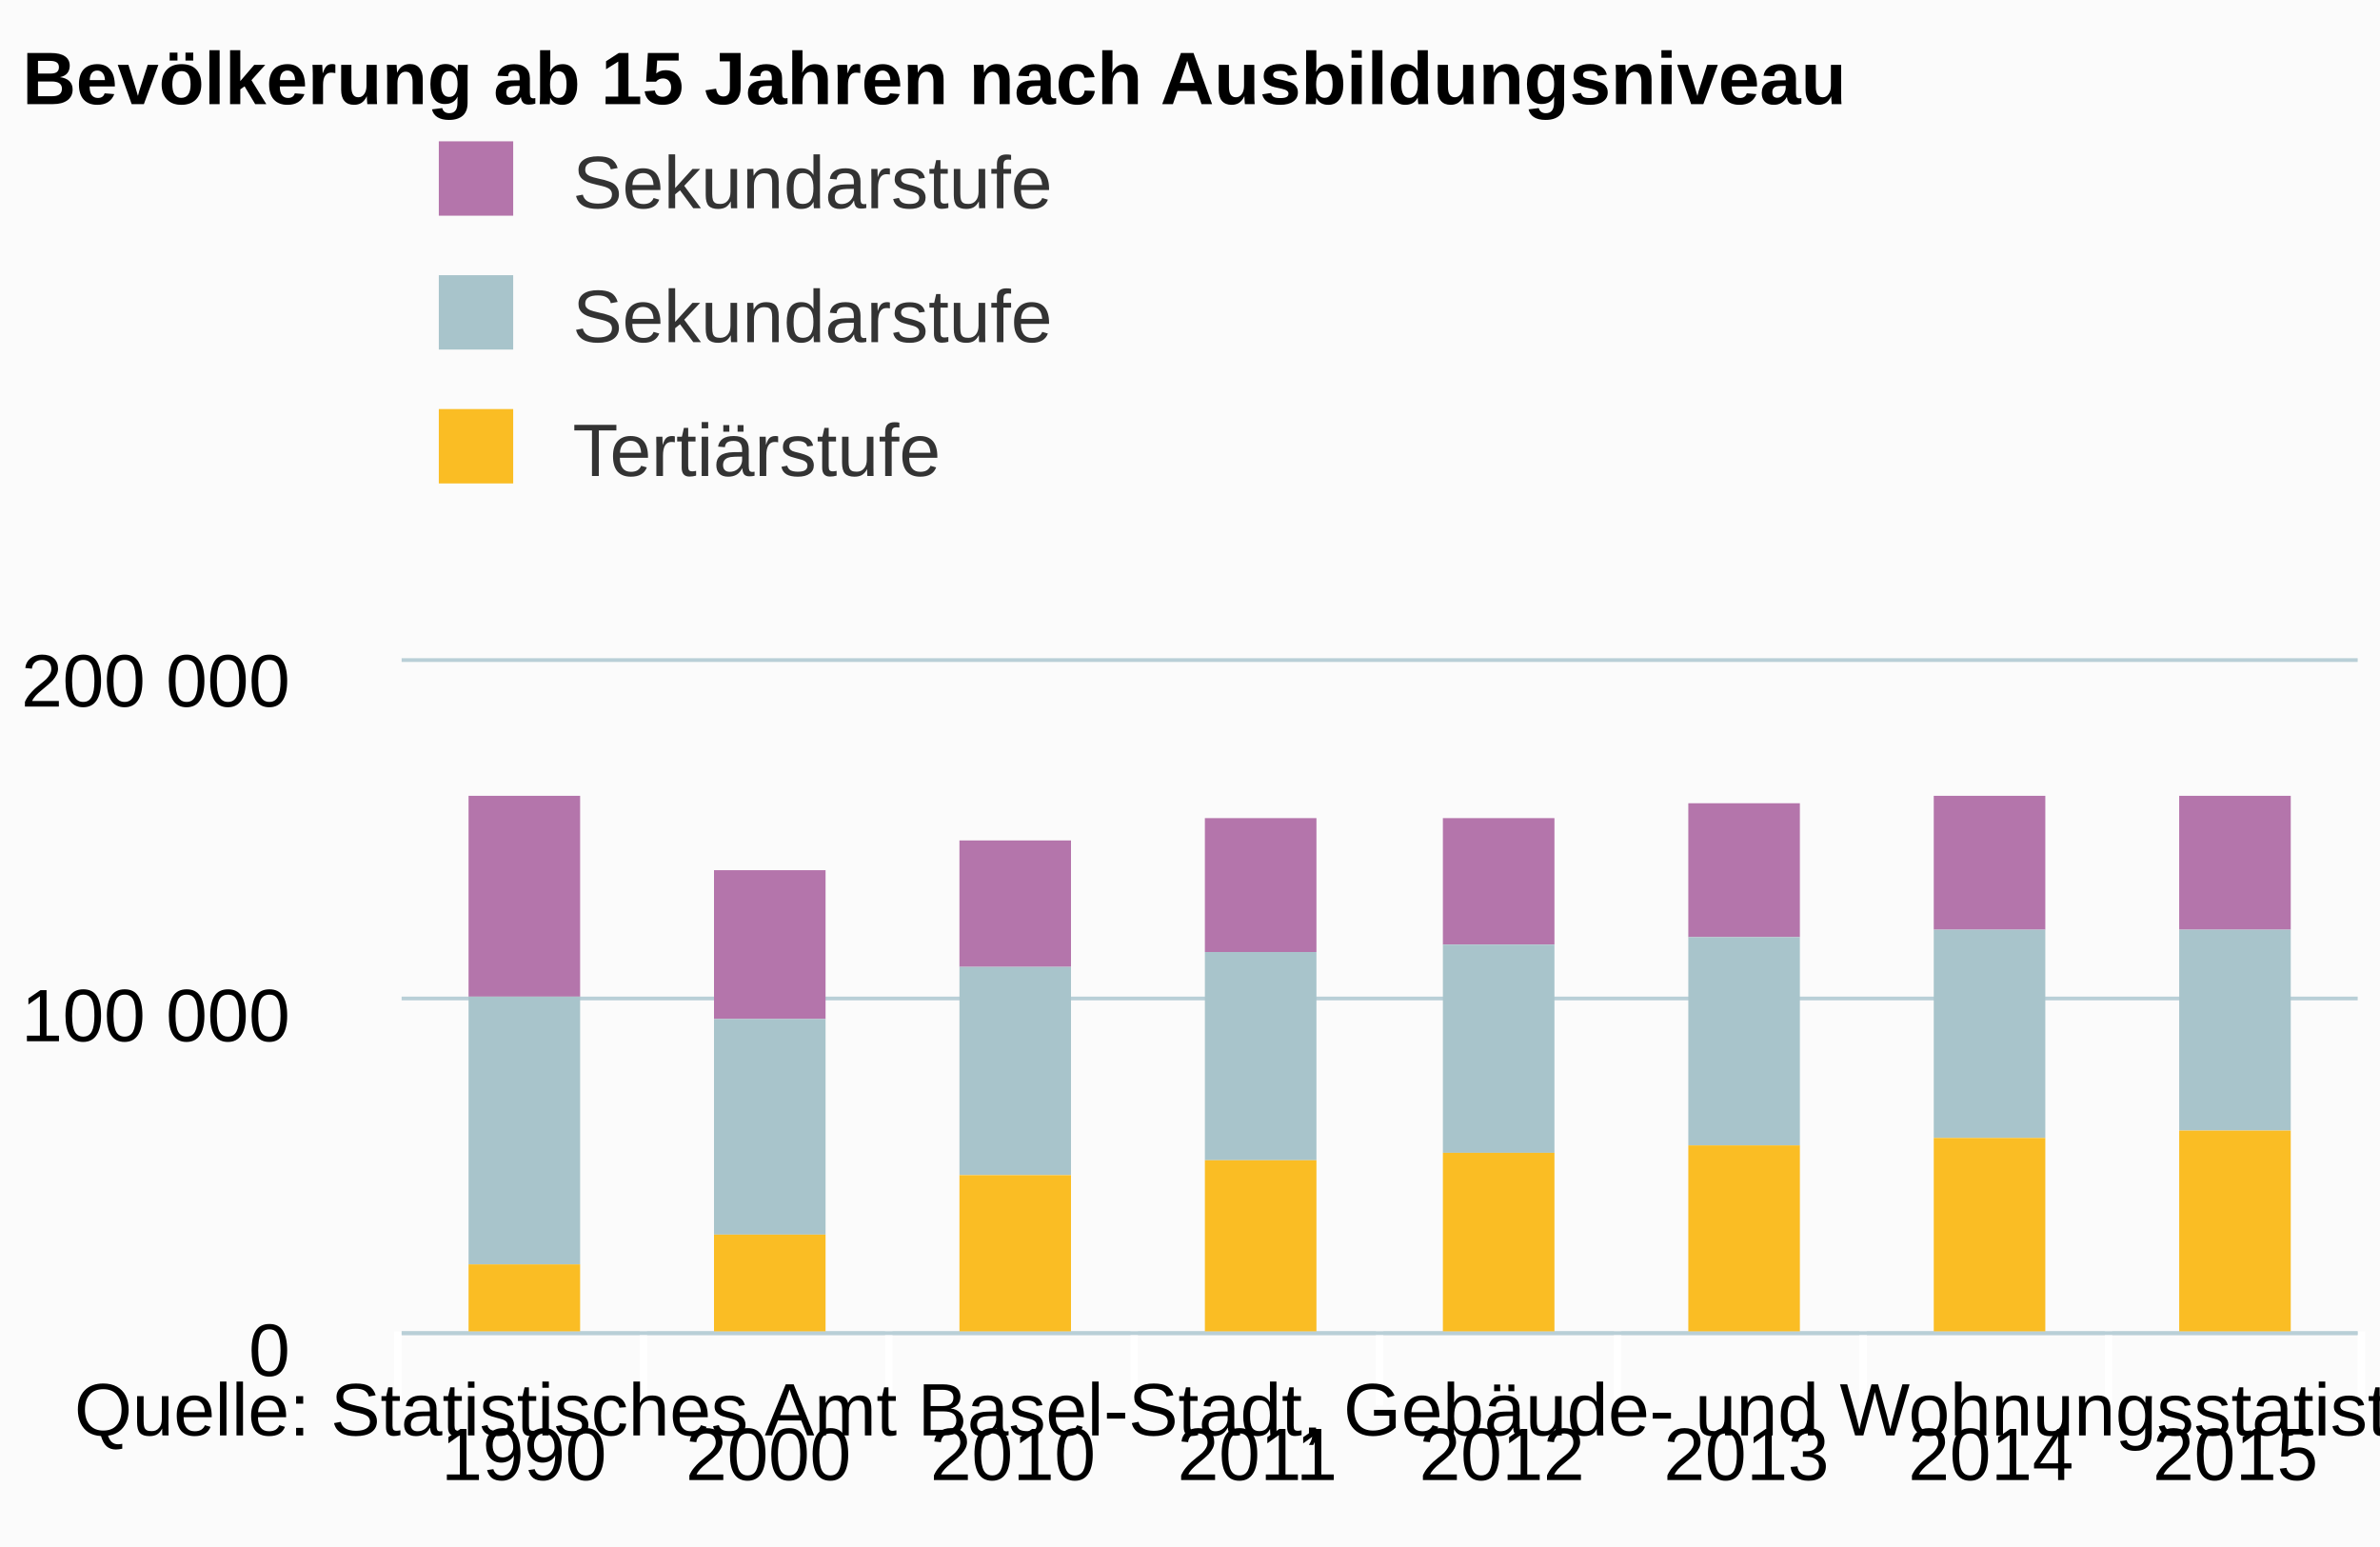
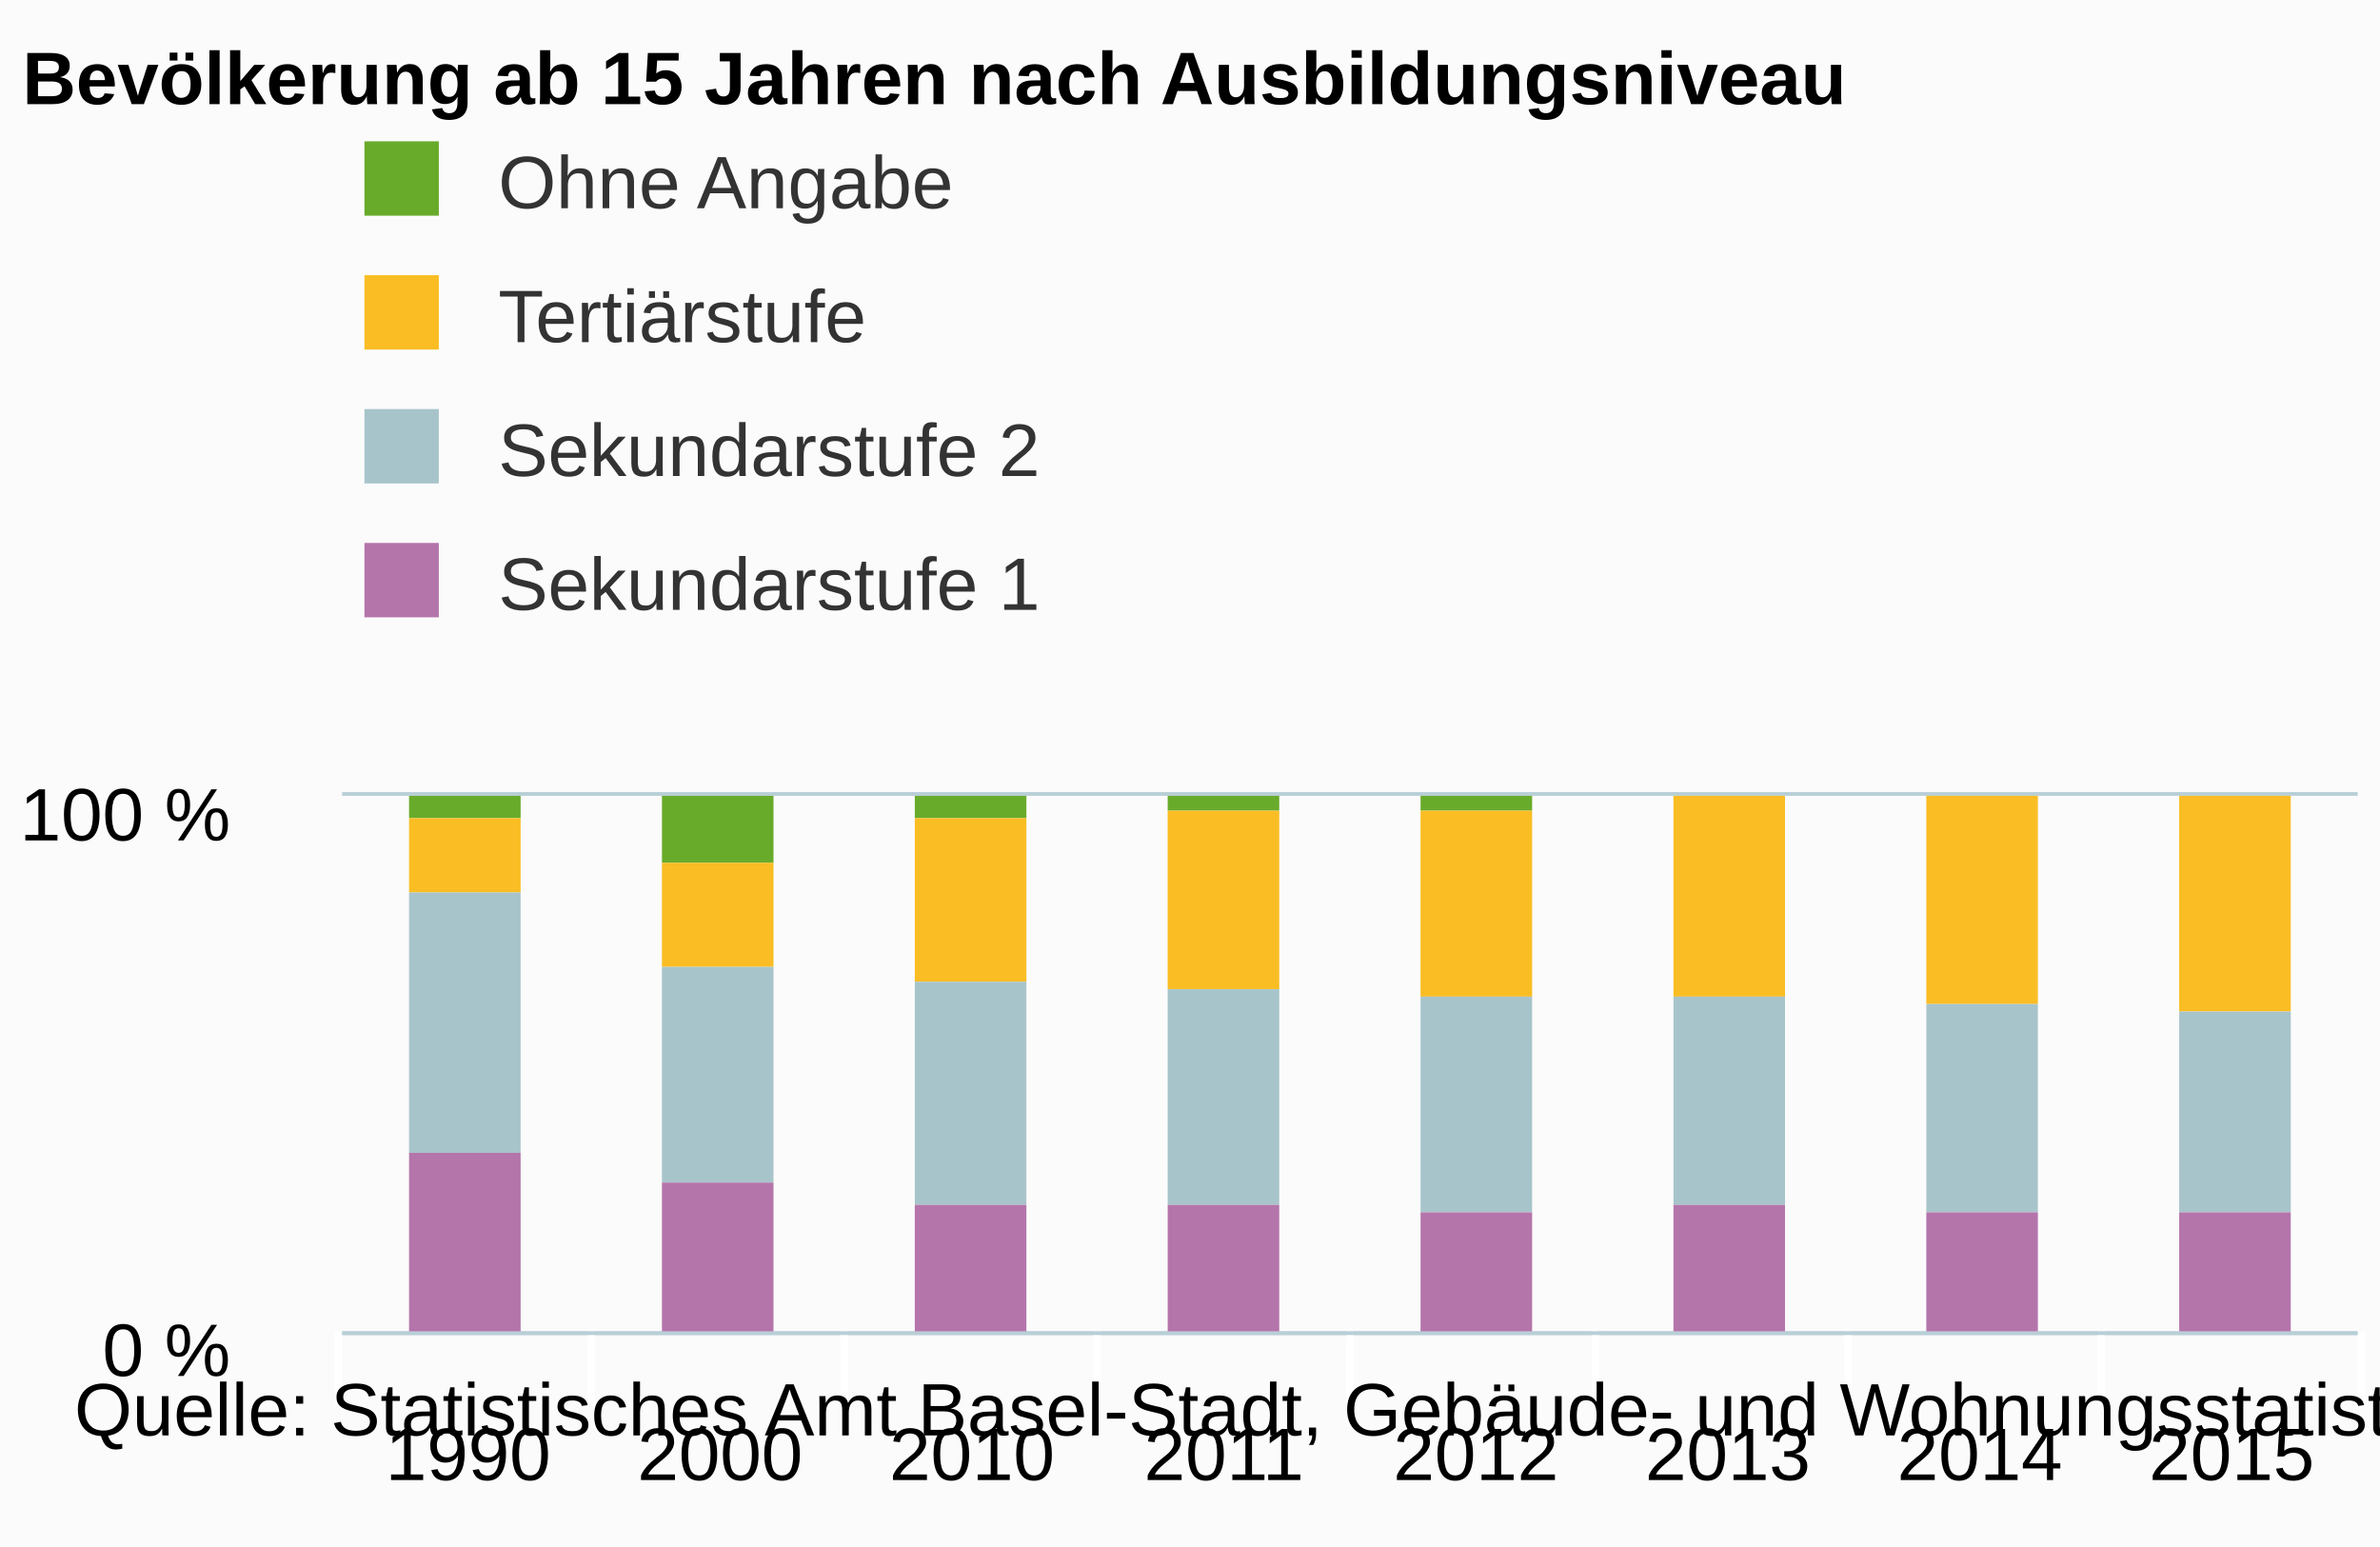
<svg xmlns="http://www.w3.org/2000/svg" version="1.1" class="highcharts-root" style="font-family:arial;font-size:12px;" viewBox="0 0 320 208">
  <defs>
    <clipPath>
-       <rect x="0" y="0" width="263" height="90" fill="none" />
+       <rect x="0" y="0" width="271" height="72" fill="none" />
    </clipPath>
    <clipPath id="a">
-       <rect x="0" y="0" width="263" height="90" fill="none" />
+       <rect x="0" y="0" width="271" height="72" fill="none" />
    </clipPath>
  </defs>
  <rect fill="#fbfbfb" class="highcharts-background" x="0" y="0" width="320" height="208" rx="0" ry="0" />
-   <rect fill="none" class="highcharts-plot-background" x="54" y="89" width="263" height="90" />
+   <rect fill="none" class="highcharts-plot-background" x="46" y="107" width="271" height="72" />
  <g class="highcharts-pane-group" />
  <g class="highcharts-grid highcharts-xaxis-grid ">
-     <path fill="none" class="highcharts-grid-line" d="M 86.5 89 L 86.5 179" opacity="1" />
-     <path fill="none" class="highcharts-grid-line" d="M 119.5 89 L 119.5 179" opacity="1" />
-     <path fill="none" class="highcharts-grid-line" d="M 152.5 89 L 152.5 179" opacity="1" />
-     <path fill="none" class="highcharts-grid-line" d="M 185.5 89 L 185.5 179" opacity="1" />
-     <path fill="none" class="highcharts-grid-line" d="M 217.5 89 L 217.5 179" opacity="1" />
-     <path fill="none" class="highcharts-grid-line" d="M 250.5 89 L 250.5 179" opacity="1" />
-     <path fill="none" class="highcharts-grid-line" d="M 283.5 89 L 283.5 179" opacity="1" />
-     <path fill="none" class="highcharts-grid-line" d="M 316.5 89 L 316.5 179" opacity="1" />
-     <path fill="none" class="highcharts-grid-line" d="M 53.5 89 L 53.5 179" opacity="1" />
+     <path fill="none" class="highcharts-grid-line" d="M 79.5 107 L 79.5 179" opacity="1" />
+     <path fill="none" class="highcharts-grid-line" d="M 113.5 107 L 113.5 179" opacity="1" />
+     <path fill="none" class="highcharts-grid-line" d="M 147.5 107 L 147.5 179" opacity="1" />
+     <path fill="none" class="highcharts-grid-line" d="M 181.5 107 L 181.5 179" opacity="1" />
+     <path fill="none" class="highcharts-grid-line" d="M 214.5 107 L 214.5 179" opacity="1" />
+     <path fill="none" class="highcharts-grid-line" d="M 248.5 107 L 248.5 179" opacity="1" />
+     <path fill="none" class="highcharts-grid-line" d="M 282.5 107 L 282.5 179" opacity="1" />
+     <path fill="none" class="highcharts-grid-line" d="M 316.5 107 L 316.5 179" opacity="1" />
+     <path fill="none" class="highcharts-grid-line" d="M 45.5 107 L 45.5 179" opacity="1" />
  </g>
  <g class="highcharts-grid highcharts-yaxis-grid ">
-     <path fill="none" stroke="#B9CFD7" stroke-width="0.5" class="highcharts-grid-line" d="M 54 179.25 L 317 179.25" opacity="1" />
-     <path fill="none" stroke="#B9CFD7" stroke-width="0.5" class="highcharts-grid-line" d="M 54 134.25 L 317 134.25" opacity="1" />
-     <path fill="none" stroke="#B9CFD7" stroke-width="0.5" class="highcharts-grid-line" d="M 54 88.75 L 317 88.75" opacity="1" />
+     <path fill="none" stroke="#B9CFD7" stroke-width="0.5" class="highcharts-grid-line" d="M 46 179.25 L 317 179.25" opacity="1" />
+     <path fill="none" stroke="#B9CFD7" stroke-width="0.5" class="highcharts-grid-line" d="M 46 106.75 L 317 106.75" opacity="1" />
  </g>
-   <rect fill="none" class="highcharts-plot-border" x="54" y="89" width="263" height="90" />
+   <rect fill="none" class="highcharts-plot-border" x="46" y="107" width="271" height="72" />
  <g class="highcharts-axis highcharts-xaxis ">
-     <path fill="none" class="highcharts-tick" stroke="#FFFFFF" stroke-width="1" d="M 86.5 179 L 86.5 189" opacity="1" />
-     <path fill="none" class="highcharts-tick" stroke="#FFFFFF" stroke-width="1" d="M 119.5 179 L 119.5 189" opacity="1" />
-     <path fill="none" class="highcharts-tick" stroke="#FFFFFF" stroke-width="1" d="M 152.5 179 L 152.5 189" opacity="1" />
-     <path fill="none" class="highcharts-tick" stroke="#FFFFFF" stroke-width="1" d="M 185.5 179 L 185.5 189" opacity="1" />
-     <path fill="none" class="highcharts-tick" stroke="#FFFFFF" stroke-width="1" d="M 217.5 179 L 217.5 189" opacity="1" />
-     <path fill="none" class="highcharts-tick" stroke="#FFFFFF" stroke-width="1" d="M 250.5 179 L 250.5 189" opacity="1" />
-     <path fill="none" class="highcharts-tick" stroke="#FFFFFF" stroke-width="1" d="M 283.5 179 L 283.5 189" opacity="1" />
+     <path fill="none" class="highcharts-tick" stroke="#FFFFFF" stroke-width="1" d="M 79.5 179 L 79.5 189" opacity="1" />
+     <path fill="none" class="highcharts-tick" stroke="#FFFFFF" stroke-width="1" d="M 113.5 179 L 113.5 189" opacity="1" />
+     <path fill="none" class="highcharts-tick" stroke="#FFFFFF" stroke-width="1" d="M 147.5 179 L 147.5 189" opacity="1" />
+     <path fill="none" class="highcharts-tick" stroke="#FFFFFF" stroke-width="1" d="M 181.5 179 L 181.5 189" opacity="1" />
+     <path fill="none" class="highcharts-tick" stroke="#FFFFFF" stroke-width="1" d="M 214.5 179 L 214.5 189" opacity="1" />
+     <path fill="none" class="highcharts-tick" stroke="#FFFFFF" stroke-width="1" d="M 248.5 179 L 248.5 189" opacity="1" />
+     <path fill="none" class="highcharts-tick" stroke="#FFFFFF" stroke-width="1" d="M 282.5 179 L 282.5 189" opacity="1" />
    <path fill="none" class="highcharts-tick" stroke="#FFFFFF" stroke-width="1" d="M 317.5 179 L 317.5 189" opacity="1" />
-     <path fill="none" class="highcharts-tick" stroke="#FFFFFF" stroke-width="1" d="M 53.5 179 L 53.5 189" opacity="1" />
-     <path fill="none" class="highcharts-axis-line" stroke="#B9CFD7" stroke-width="0.5" d="M 54 179.25 L 317 179.25" />
+     <path fill="none" class="highcharts-tick" stroke="#FFFFFF" stroke-width="1" d="M 45.5 179 L 45.5 189" opacity="1" />
+     <path fill="none" class="highcharts-axis-line" stroke="#B9CFD7" stroke-width="0.5" d="M 46 179.25 L 317 179.25" />
  </g>
  <g class="highcharts-axis highcharts-yaxis ">
-     <path fill="none" class="highcharts-axis-line" d="M 54 89 L 54 179" />
+     <path fill="none" class="highcharts-axis-line" d="M 46 107 L 46 179" />
  </g>
  <g class="highcharts-series-group">
-     <g class="highcharts-series highcharts-series-0 highcharts-column-series highcharts-color-undefined " transform="translate(54,89) scale(1 1)" clip-path="url(#a)">
-       <rect x="9" y="18" width="15" height="27" fill="#b475ab" class="highcharts-point" />
-       <rect x="42" y="28" width="15" height="20" fill="#b475ab" class="highcharts-point" />
-       <rect x="75" y="24" width="15" height="17" fill="#b475ab" class="highcharts-point" />
-       <rect x="108" y="21" width="15" height="18" fill="#b475ab" class="highcharts-point" />
-       <rect x="140" y="21" width="15" height="17" fill="#b475ab" class="highcharts-point" />
-       <rect x="173" y="19" width="15" height="18" fill="#b475ab" class="highcharts-point" />
-       <rect x="206" y="18" width="15" height="18" fill="#b475ab" class="highcharts-point" />
-       <rect x="239" y="18" width="15" height="18" fill="#b475ab" class="highcharts-point" />
+     <g class="highcharts-series highcharts-series-0 highcharts-column-series highcharts-color-undefined " transform="translate(46,107) scale(1 1)" clip-path="url(#a)">
+       <rect x="9" y="0" width="15" height="3" fill="#68AB2B" class="highcharts-point" />
+       <rect x="43" y="0" width="15" height="9" fill="#68AB2B" class="highcharts-point" />
+       <rect x="77" y="0" width="15" height="3" fill="#68AB2B" class="highcharts-point" />
+       <rect x="111" y="0" width="15" height="2" fill="#68AB2B" class="highcharts-point" />
+       <rect x="145" y="0" width="15" height="2" fill="#68AB2B" class="highcharts-point" />
    </g>
-     <g class="highcharts-markers highcharts-series-0 highcharts-column-series highcharts-color-undefined " transform="translate(54,89) scale(1 1)" clip-path="none" />
-     <g class="highcharts-series highcharts-series-1 highcharts-column-series highcharts-color-undefined " transform="translate(54,89) scale(1 1)" clip-path="url(#a)">
-       <rect x="9" y="45" width="15" height="36" fill="#a8c4cb" class="highcharts-point" />
-       <rect x="42" y="48" width="15" height="29" fill="#a8c4cb" class="highcharts-point" />
-       <rect x="75" y="41" width="15" height="28" fill="#a8c4cb" class="highcharts-point" />
-       <rect x="108" y="39" width="15" height="28" fill="#a8c4cb" class="highcharts-point" />
-       <rect x="140" y="38" width="15" height="28" fill="#a8c4cb" class="highcharts-point" />
-       <rect x="173" y="37" width="15" height="28" fill="#a8c4cb" class="highcharts-point" />
-       <rect x="206" y="36" width="15" height="28" fill="#a8c4cb" class="highcharts-point" />
-       <rect x="239" y="36" width="15" height="27" fill="#a8c4cb" class="highcharts-point" />
+     <g class="highcharts-markers highcharts-series-0 highcharts-column-series highcharts-color-undefined " transform="translate(46,107) scale(1 1)" clip-path="none" />
+     <g class="highcharts-series highcharts-series-1 highcharts-column-series highcharts-color-undefined " transform="translate(46,107) scale(1 1)" clip-path="url(#a)">
+       <rect x="9" y="3" width="15" height="10" fill="#fabd24" class="highcharts-point" />
+       <rect x="43" y="9" width="15" height="14" fill="#fabd24" class="highcharts-point" />
+       <rect x="77" y="3" width="15" height="22" fill="#fabd24" class="highcharts-point" />
+       <rect x="111" y="2" width="15" height="24" fill="#fabd24" class="highcharts-point" />
+       <rect x="145" y="2" width="15" height="25" fill="#fabd24" class="highcharts-point" />
+       <rect x="179" y="0" width="15" height="27" fill="#fabd24" class="highcharts-point" />
+       <rect x="213" y="0" width="15" height="28" fill="#fabd24" class="highcharts-point" />
+       <rect x="247" y="0" width="15" height="29" fill="#fabd24" class="highcharts-point" />
    </g>
-     <g class="highcharts-markers highcharts-series-1 highcharts-column-series highcharts-color-undefined " transform="translate(54,89) scale(1 1)" clip-path="none" />
-     <g class="highcharts-series highcharts-series-2 highcharts-column-series highcharts-color-undefined " transform="translate(54,89) scale(1 1)" clip-path="url(#a)">
-       <rect x="9" y="81" width="15" height="10" fill="#fabd24" class="highcharts-point" />
-       <rect x="42" y="77" width="15" height="14" fill="#fabd24" class="highcharts-point" />
-       <rect x="75" y="69" width="15" height="22" fill="#fabd24" class="highcharts-point" />
-       <rect x="108" y="67" width="15" height="24" fill="#fabd24" class="highcharts-point" />
-       <rect x="140" y="66" width="15" height="25" fill="#fabd24" class="highcharts-point" />
-       <rect x="173" y="65" width="15" height="26" fill="#fabd24" class="highcharts-point" />
-       <rect x="206" y="64" width="15" height="27" fill="#fabd24" class="highcharts-point" />
-       <rect x="239" y="63" width="15" height="28" fill="#fabd24" class="highcharts-point" />
+     <g class="highcharts-markers highcharts-series-1 highcharts-column-series highcharts-color-undefined " transform="translate(46,107) scale(1 1)" clip-path="none" />
+     <g class="highcharts-series highcharts-series-2 highcharts-column-series highcharts-color-undefined " transform="translate(46,107) scale(1 1)" clip-path="url(#a)">
+       <rect x="9" y="13" width="15" height="35" fill="#a8c4cb" class="highcharts-point" />
+       <rect x="43" y="23" width="15" height="29" fill="#a8c4cb" class="highcharts-point" />
+       <rect x="77" y="25" width="15" height="30" fill="#a8c4cb" class="highcharts-point" />
+       <rect x="111" y="26" width="15" height="29" fill="#a8c4cb" class="highcharts-point" />
+       <rect x="145" y="27" width="15" height="29" fill="#a8c4cb" class="highcharts-point" />
+       <rect x="179" y="27" width="15" height="28" fill="#a8c4cb" class="highcharts-point" />
+       <rect x="213" y="28" width="15" height="28" fill="#a8c4cb" class="highcharts-point" />
+       <rect x="247" y="29" width="15" height="27" fill="#a8c4cb" class="highcharts-point" />
    </g>
-     <g class="highcharts-markers highcharts-series-2 highcharts-column-series highcharts-color-undefined " transform="translate(54,89) scale(1 1)" clip-path="none" />
+     <g class="highcharts-markers highcharts-series-2 highcharts-column-series highcharts-color-undefined " transform="translate(46,107) scale(1 1)" clip-path="none" />
+     <g class="highcharts-series highcharts-series-3 highcharts-column-series highcharts-color-undefined " transform="translate(46,107) scale(1 1)" clip-path="url(#a)">
+       <rect x="9" y="48" width="15" height="25" fill="#b475ab" class="highcharts-point" />
+       <rect x="43" y="52" width="15" height="21" fill="#b475ab" class="highcharts-point" />
+       <rect x="77" y="55" width="15" height="18" fill="#b475ab" class="highcharts-point" />
+       <rect x="111" y="55" width="15" height="18" fill="#b475ab" class="highcharts-point" />
+       <rect x="145" y="56" width="15" height="17" fill="#b475ab" class="highcharts-point" />
+       <rect x="179" y="55" width="15" height="18" fill="#b475ab" class="highcharts-point" />
+       <rect x="213" y="56" width="15" height="17" fill="#b475ab" class="highcharts-point" />
+       <rect x="247" y="56" width="15" height="17" fill="#b475ab" class="highcharts-point" />
+     </g>
+     <g class="highcharts-markers highcharts-series-3 highcharts-column-series highcharts-color-undefined " transform="translate(46,107) scale(1 1)" clip-path="none" />
  </g>
  <text x="3" text-anchor="start" class="highcharts-title" style="color:#000000;font-size:10px;font-weight:bold;fill:#000000;" y="14">
    <tspan>Bevölkerung ab 15 Jahren nach Ausbildungsniveau</tspan>
  </text>
-   <g class="highcharts-legend" transform="translate(48,7)">
-     <rect fill="none" class="highcharts-legend-box" rx="0" ry="0" x="0" y="0" width="496" height="70" visibility="visible" />
+   <g class="highcharts-legend" transform="translate(38,7)">
+     <rect fill="none" class="highcharts-legend-box" rx="0" ry="0" x="0" y="0" width="496" height="88" visibility="visible" />
    <g>
      <g>
        <g class="highcharts-legend-item highcharts-column-series highcharts-color-undefined highcharts-series-0" transform="translate(8,8)">
          <text x="21" style="color:#333333;font-size:10px;font-weight:normal;cursor:pointer;fill:#333333;" text-anchor="start" y="13">
-             <tspan>Sekundarstufe</tspan>
+             <tspan>Ohne Angabe</tspan>
          </text>
-           <rect x="3" y="4" width="10" height="10" fill="#b475ab" class="highcharts-point" />
+           <rect x="3" y="4" width="10" height="10" fill="#68AB2B" class="highcharts-point" />
        </g>
        <g class="highcharts-legend-item highcharts-column-series highcharts-color-undefined highcharts-series-1" transform="translate(8,26)">
-           <text x="21" y="13" style="color:#333333;font-size:10px;font-weight:normal;cursor:pointer;fill:#333333;" text-anchor="start">
-             <tspan>Sekundarstufe</tspan>
-           </text>
-           <rect x="3" y="4" width="10" height="10" fill="#a8c4cb" class="highcharts-point" />
-         </g>
-         <g class="highcharts-legend-item highcharts-column-series highcharts-color-undefined highcharts-series-2" transform="translate(8,44)">
          <text x="21" y="13" style="color:#333333;font-size:10px;font-weight:normal;cursor:pointer;fill:#333333;" text-anchor="start">
            <tspan>Tertiärstufe</tspan>
          </text>
          <rect x="3" y="4" width="10" height="10" fill="#fabd24" class="highcharts-point" />
        </g>
+         <g class="highcharts-legend-item highcharts-column-series highcharts-color-undefined highcharts-series-2" transform="translate(8,44)">
+           <text x="21" y="13" style="color:#333333;font-size:10px;font-weight:normal;cursor:pointer;fill:#333333;" text-anchor="start">
+             <tspan>Sekundarstufe 2</tspan>
+           </text>
+           <rect x="3" y="4" width="10" height="10" fill="#a8c4cb" class="highcharts-point" />
+         </g>
+         <g class="highcharts-legend-item highcharts-column-series highcharts-color-undefined highcharts-series-3" transform="translate(8,62)">
+           <text x="21" y="13" style="color:#333333;font-size:10px;font-weight:normal;cursor:pointer;fill:#333333;" text-anchor="start">
+             <tspan>Sekundarstufe 1</tspan>
+           </text>
+           <rect x="3" y="4" width="10" height="10" fill="#b475ab" class="highcharts-point" />
+         </g>
      </g>
    </g>
  </g>
  <g class="highcharts-axis-labels highcharts-xaxis-labels ">
-     <text x="70.438" style="color:#000000;cursor:default;font-size:10;fill:#000000;" text-anchor="middle" transform="translate(0,0)" y="199" opacity="1">
+     <text x="62.938" style="color:#000000;cursor:default;font-size:10;fill:#000000;" text-anchor="middle" transform="translate(0,0)" y="199" opacity="1">
      1990
    </text>
-     <text x="103.312" style="color:#000000;cursor:default;font-size:10;fill:#000000;" text-anchor="middle" transform="translate(0,0)" y="199" opacity="1">
+     <text x="96.812" style="color:#000000;cursor:default;font-size:10;fill:#000000;" text-anchor="middle" transform="translate(0,0)" y="199" opacity="1">
      2000
    </text>
-     <text x="136.188" style="color:#000000;cursor:default;font-size:10;fill:#000000;" text-anchor="middle" transform="translate(0,0)" y="199" opacity="1">
+     <text x="130.688" style="color:#000000;cursor:default;font-size:10;fill:#000000;" text-anchor="middle" transform="translate(0,0)" y="199" opacity="1">
      2010
    </text>
-     <text x="169.062" style="color:#000000;cursor:default;font-size:10;fill:#000000;" text-anchor="middle" transform="translate(0,0)" y="199" opacity="1">
+     <text x="164.562" style="color:#000000;cursor:default;font-size:10;fill:#000000;" text-anchor="middle" transform="translate(0,0)" y="199" opacity="1">
      2011
    </text>
-     <text x="201.938" style="color:#000000;cursor:default;font-size:10;fill:#000000;" text-anchor="middle" transform="translate(0,0)" y="199" opacity="1">
+     <text x="198.438" style="color:#000000;cursor:default;font-size:10;fill:#000000;" text-anchor="middle" transform="translate(0,0)" y="199" opacity="1">
      2012
    </text>
-     <text x="234.812" style="color:#000000;cursor:default;font-size:10;fill:#000000;" text-anchor="middle" transform="translate(0,0)" y="199" opacity="1">
+     <text x="232.312" style="color:#000000;cursor:default;font-size:10;fill:#000000;" text-anchor="middle" transform="translate(0,0)" y="199" opacity="1">
      2013
    </text>
-     <text x="267.688" style="color:#000000;cursor:default;font-size:10;fill:#000000;" text-anchor="middle" transform="translate(0,0)" y="199" opacity="1">
+     <text x="266.188" style="color:#000000;cursor:default;font-size:10;fill:#000000;" text-anchor="middle" transform="translate(0,0)" y="199" opacity="1">
      2014
    </text>
-     <text x="300.562" style="color:#000000;cursor:default;font-size:10;fill:#000000;" text-anchor="middle" transform="translate(0,0)" y="199" opacity="1">
+     <text x="300.062" style="color:#000000;cursor:default;font-size:10;fill:#000000;" text-anchor="middle" transform="translate(0,0)" y="199" opacity="1">
      2015
    </text>
  </g>
  <g class="highcharts-axis-labels highcharts-yaxis-labels ">
-     <text x="39" style="color:#000000;cursor:default;font-size:10;fill:#000000;" text-anchor="end" transform="translate(0,0)" y="185" opacity="1">
-       <tspan>0</tspan>
+     <text x="31" style="color:#000000;cursor:default;font-size:10;fill:#000000;" text-anchor="end" transform="translate(0,0)" y="185" opacity="1">
+       <tspan>0 %</tspan>
    </text>
-     <text x="39" style="color:#000000;cursor:default;font-size:10;fill:#000000;" text-anchor="end" transform="translate(0,0)" y="140" opacity="1">
-       <tspan>100 000</tspan>
-     </text>
-     <text x="39" style="color:#000000;cursor:default;font-size:10;fill:#000000;" text-anchor="end" transform="translate(0,0)" y="95" opacity="1">
-       <tspan>200 000</tspan>
+     <text x="31" style="color:#000000;cursor:default;font-size:10;fill:#000000;" text-anchor="end" transform="translate(0,0)" y="113" opacity="1">
+       <tspan>100 %</tspan>
    </text>
  </g>
  <text x="10" class="highcharts-credits" text-anchor="start" style="cursor:default;color:#000000;font-size:10;fill:#000000;" y="193">
    <tspan>Quelle: Statistisches Amt Basel-Stadt, Gebäude- und Wohnungsstatistik</tspan>
  </text>
</svg>
